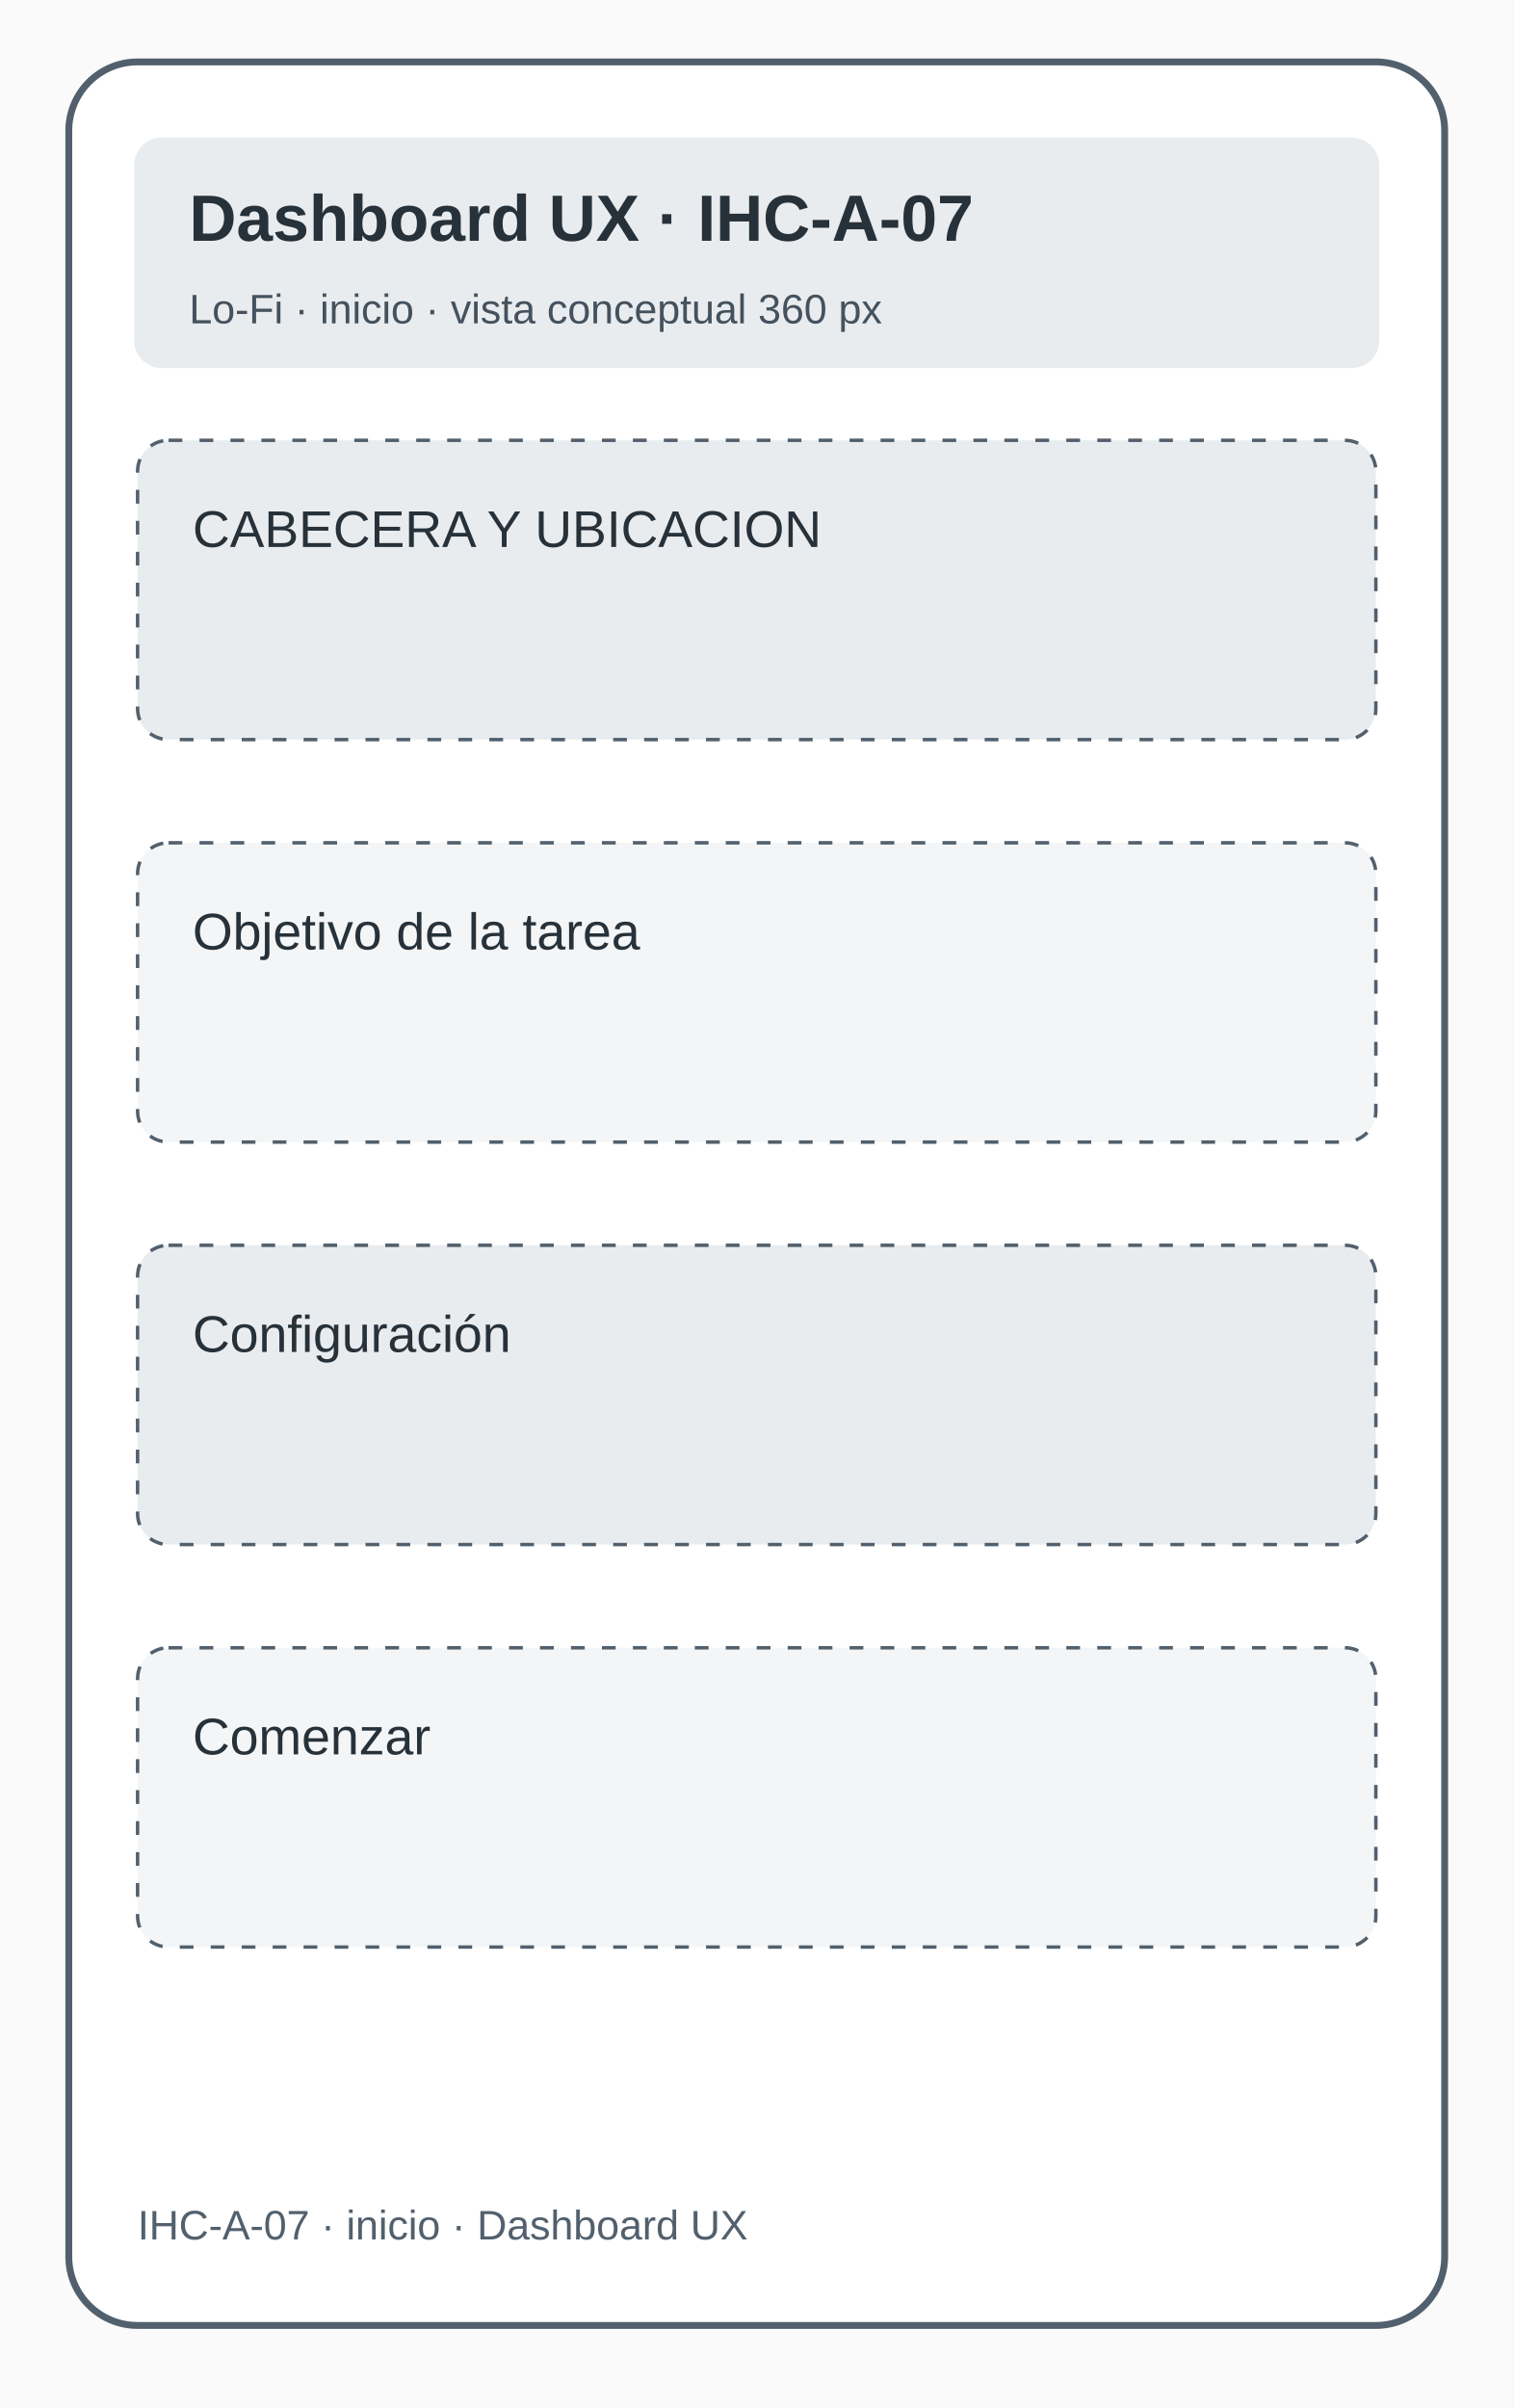
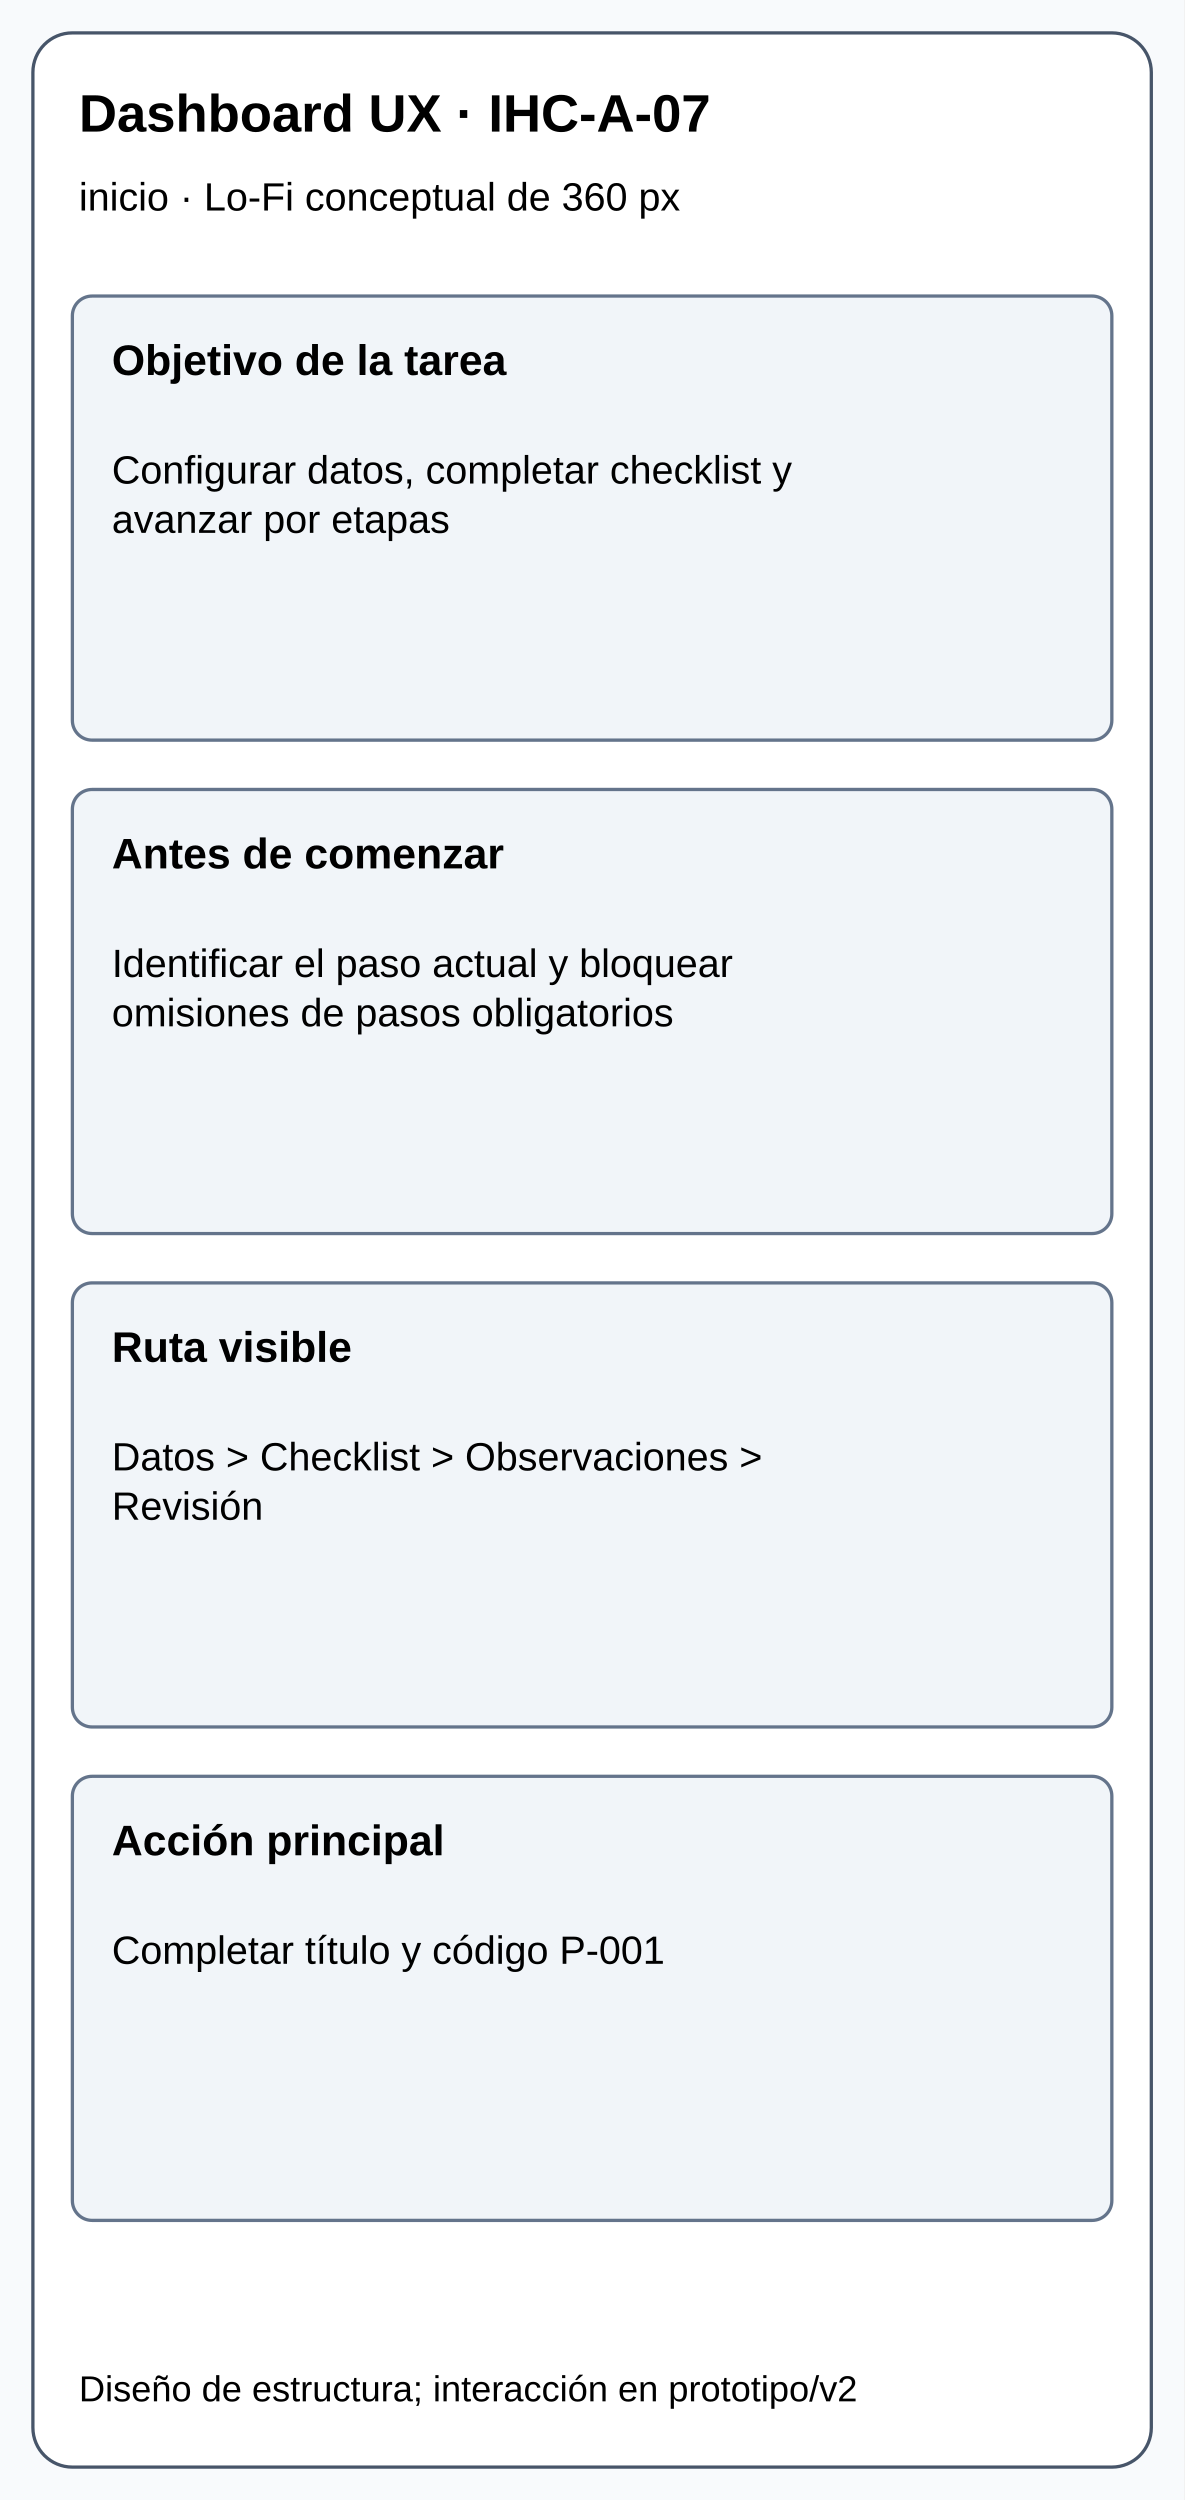
- <svg xmlns="http://www.w3.org/2000/svg" width="440" height="700" viewBox="0 0 440 700" role="img" aria-label="Wireframe IHC-A-07 inicio">
-   <rect width="440" height="700" fill="#FAFAFA" />
-   <rect x="20" y="18" width="400" height="658" rx="20" fill="#FFF" stroke="#52606D" stroke-width="2" />
-   <rect x="39" y="40" width="362" height="67" rx="8" fill="#E9ECEF" />
-   <text x="55" y="70" font-family="Arial" font-size="19" font-weight="bold" fill="#273139">Dashboard UX · IHC-A-07</text>
-   <text x="55" y="94" font-family="Arial" font-size="12" fill="#44525E">Lo-Fi · inicio · vista conceptual 360 px</text>
-   <rect x="40" y="128" width="360" height="87" rx="9" fill="#E9ECEF" stroke="#52606D" stroke-dasharray="4 5" />
-   <text x="56" y="159" font-family="Arial" font-size="15" fill="#273139">CABECERA Y UBICACION</text>
-   <rect x="40" y="245" width="360" height="87" rx="9" fill="#F3F5F6" stroke="#52606D" stroke-dasharray="4 5" />
-   <text x="56" y="276" font-family="Arial" font-size="15" fill="#273139">Objetivo de la tarea</text>
-   <rect x="40" y="362" width="360" height="87" rx="9" fill="#E9ECEF" stroke="#52606D" stroke-dasharray="4 5" />
-   <text x="56" y="393" font-family="Arial" font-size="15" fill="#273139">Configuración</text>
-   <rect x="40" y="479" width="360" height="87" rx="9" fill="#F3F5F6" stroke="#52606D" stroke-dasharray="4 5" />
-   <text x="56" y="510" font-family="Arial" font-size="15" fill="#273139">Comenzar</text>
-   <text x="40" y="651" font-family="Arial" font-size="12" fill="#52606D">IHC-A-07 · inicio · Dashboard UX</text>
+ <svg xmlns="http://www.w3.org/2000/svg" width="360" height="760" viewBox="0 0 360 760" role="img" aria-label="IHC-A-07 inicio">
+   <rect width="360" height="760" fill="#f8fafc" />
+   <rect x="10" y="10" width="340" height="740" rx="12" fill="white" stroke="#475569" />
+   <text x="24" y="40" font-family="Arial" font-size="16" font-weight="bold">Dashboard UX · IHC-A-07</text>
+   <text x="24" y="64" font-family="Arial" font-size="12">inicio · Lo-Fi conceptual de 360 px</text>
+   <rect x="22" y="90" width="316" height="135" rx="6" fill="#f1f5f9" stroke="#64748b" />
+   <text x="34" y="114" font-family="Arial" font-size="13" font-weight="bold">Objetivo de la tarea</text>
+   <text x="34" y="147" font-family="Arial" font-size="12">Configurar datos, completar checklist y</text>
+   <text x="34" y="162" font-family="Arial" font-size="12">avanzar por etapas</text>
+   <rect x="22" y="240" width="316" height="135" rx="6" fill="#f1f5f9" stroke="#64748b" />
+   <text x="34" y="264" font-family="Arial" font-size="13" font-weight="bold">Antes de comenzar</text>
+   <text x="34" y="297" font-family="Arial" font-size="12">Identificar el paso actual y bloquear</text>
+   <text x="34" y="312" font-family="Arial" font-size="12">omisiones de pasos obligatorios</text>
+   <rect x="22" y="390" width="316" height="135" rx="6" fill="#f1f5f9" stroke="#64748b" />
+   <text x="34" y="414" font-family="Arial" font-size="13" font-weight="bold">Ruta visible</text>
+   <text x="34" y="447" font-family="Arial" font-size="12">Datos &gt; Checklist &gt; Observaciones &gt;</text>
+   <text x="34" y="462" font-family="Arial" font-size="12">Revisión</text>
+   <rect x="22" y="540" width="316" height="135" rx="6" fill="#f1f5f9" stroke="#64748b" />
+   <text x="34" y="564" font-family="Arial" font-size="13" font-weight="bold">Acción principal</text>
+   <text x="34" y="597" font-family="Arial" font-size="12">Completar título y código P-001</text>
+   <text x="24" y="730" font-family="Arial" font-size="11">Diseño de estructura; interacción en prototipo/v2</text>
</svg>
